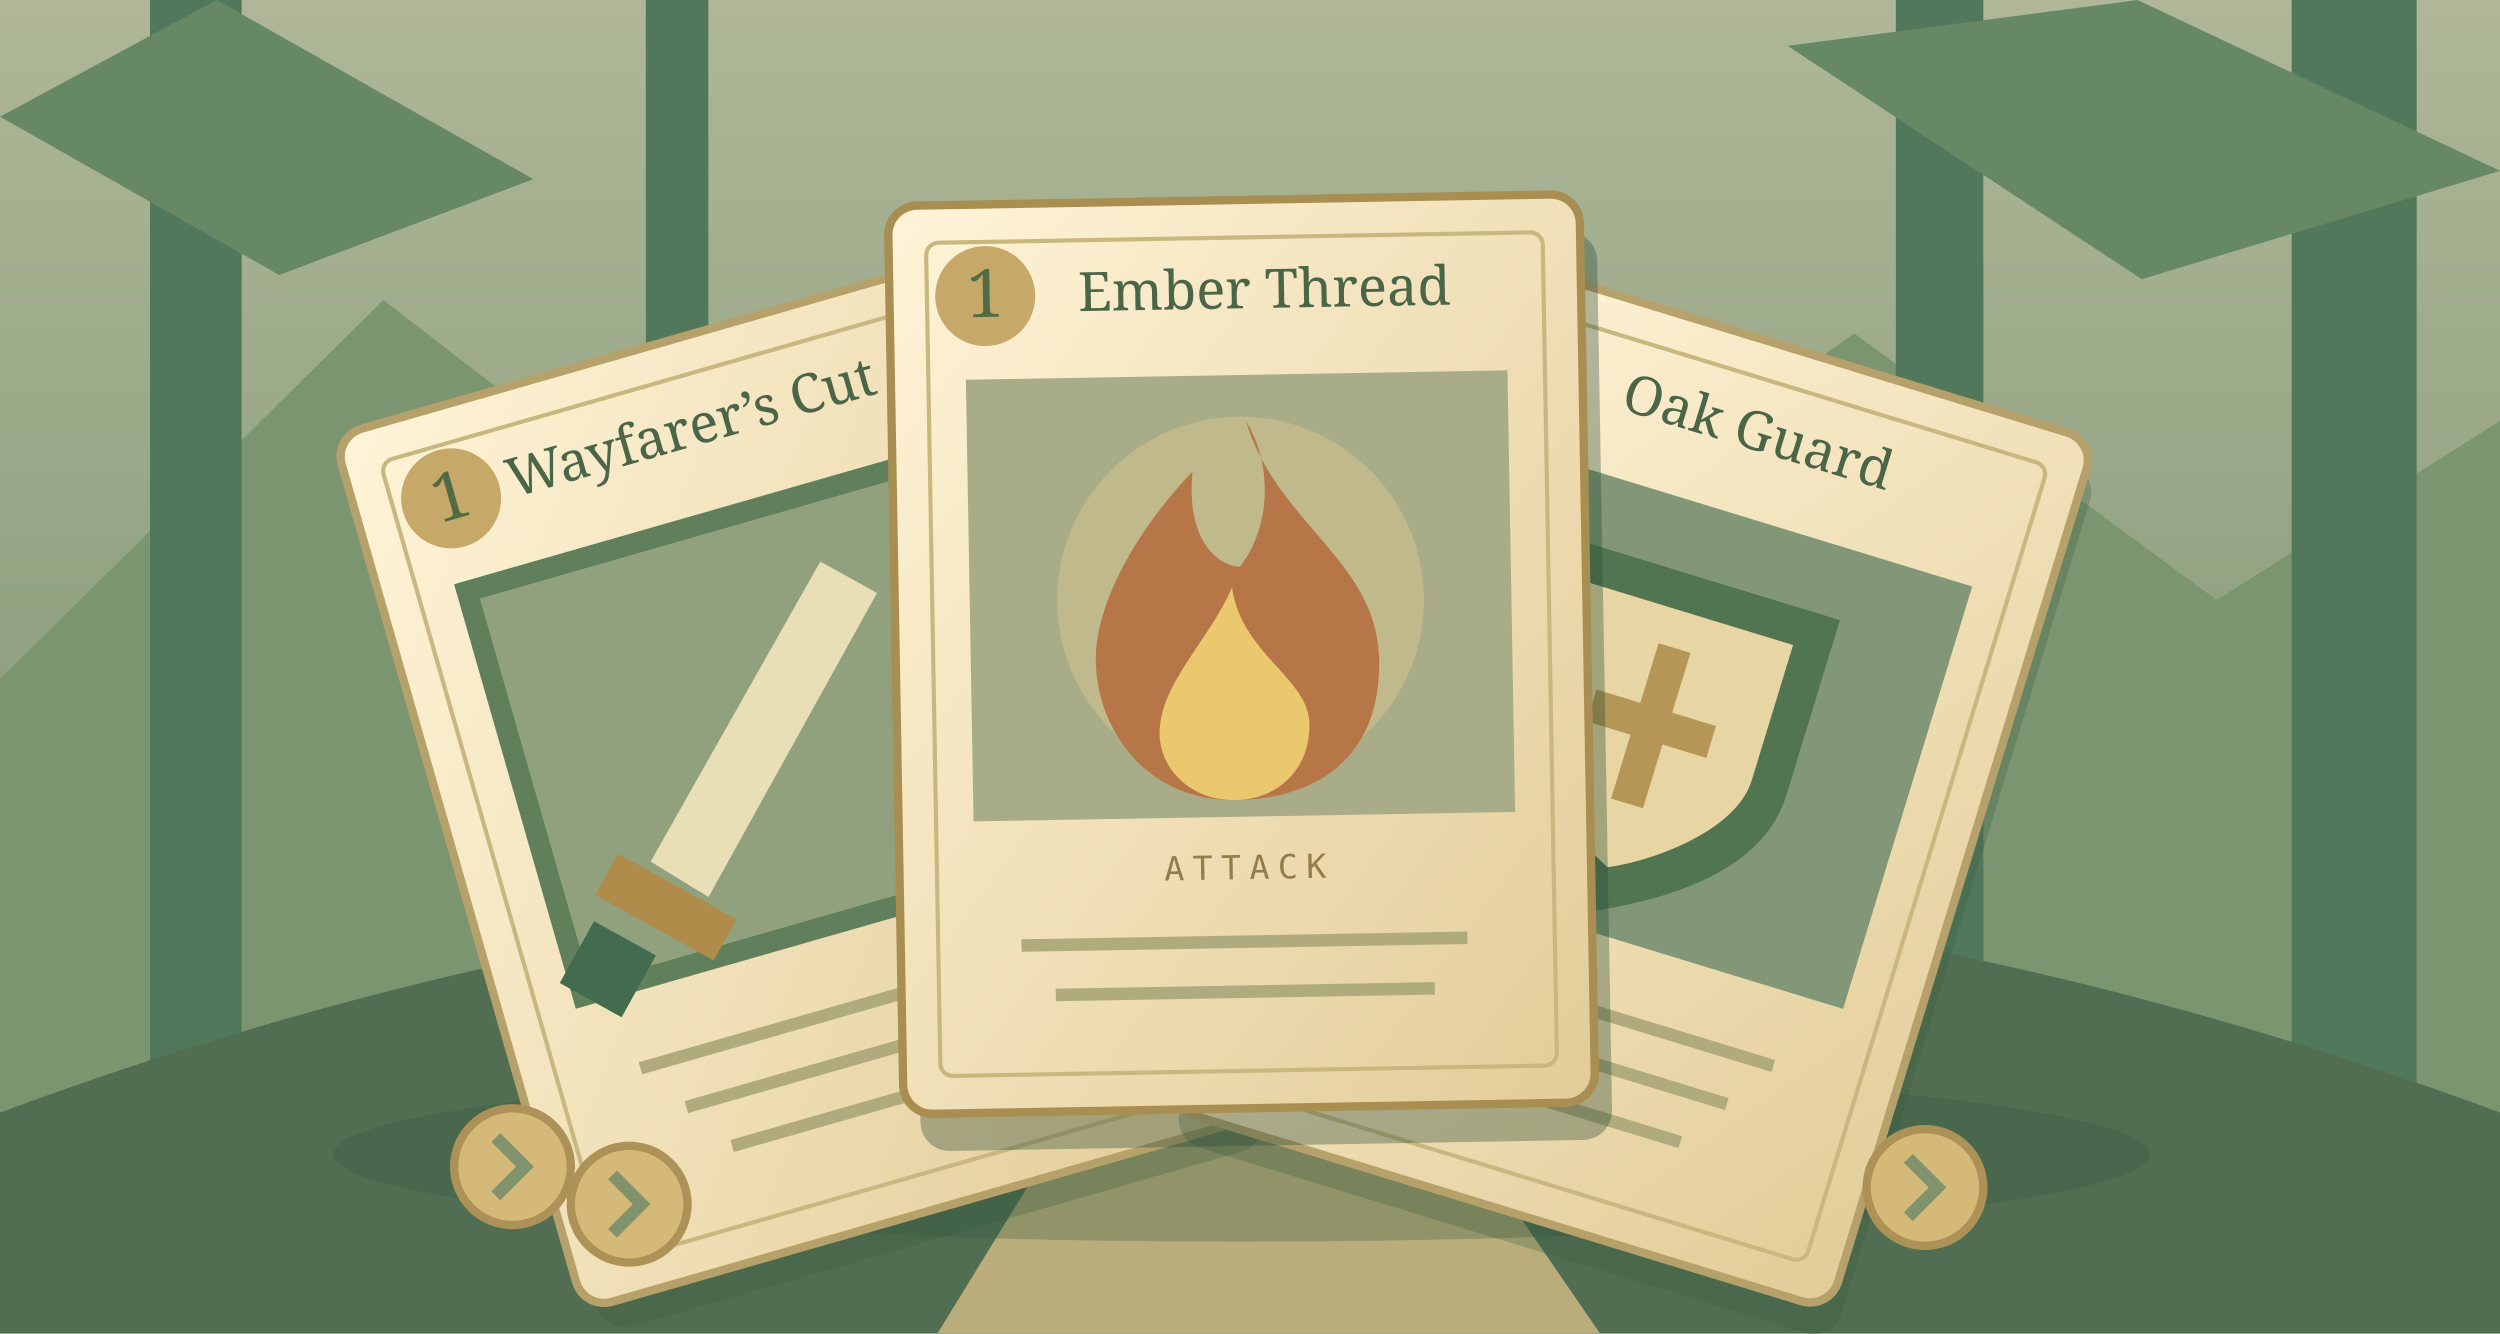
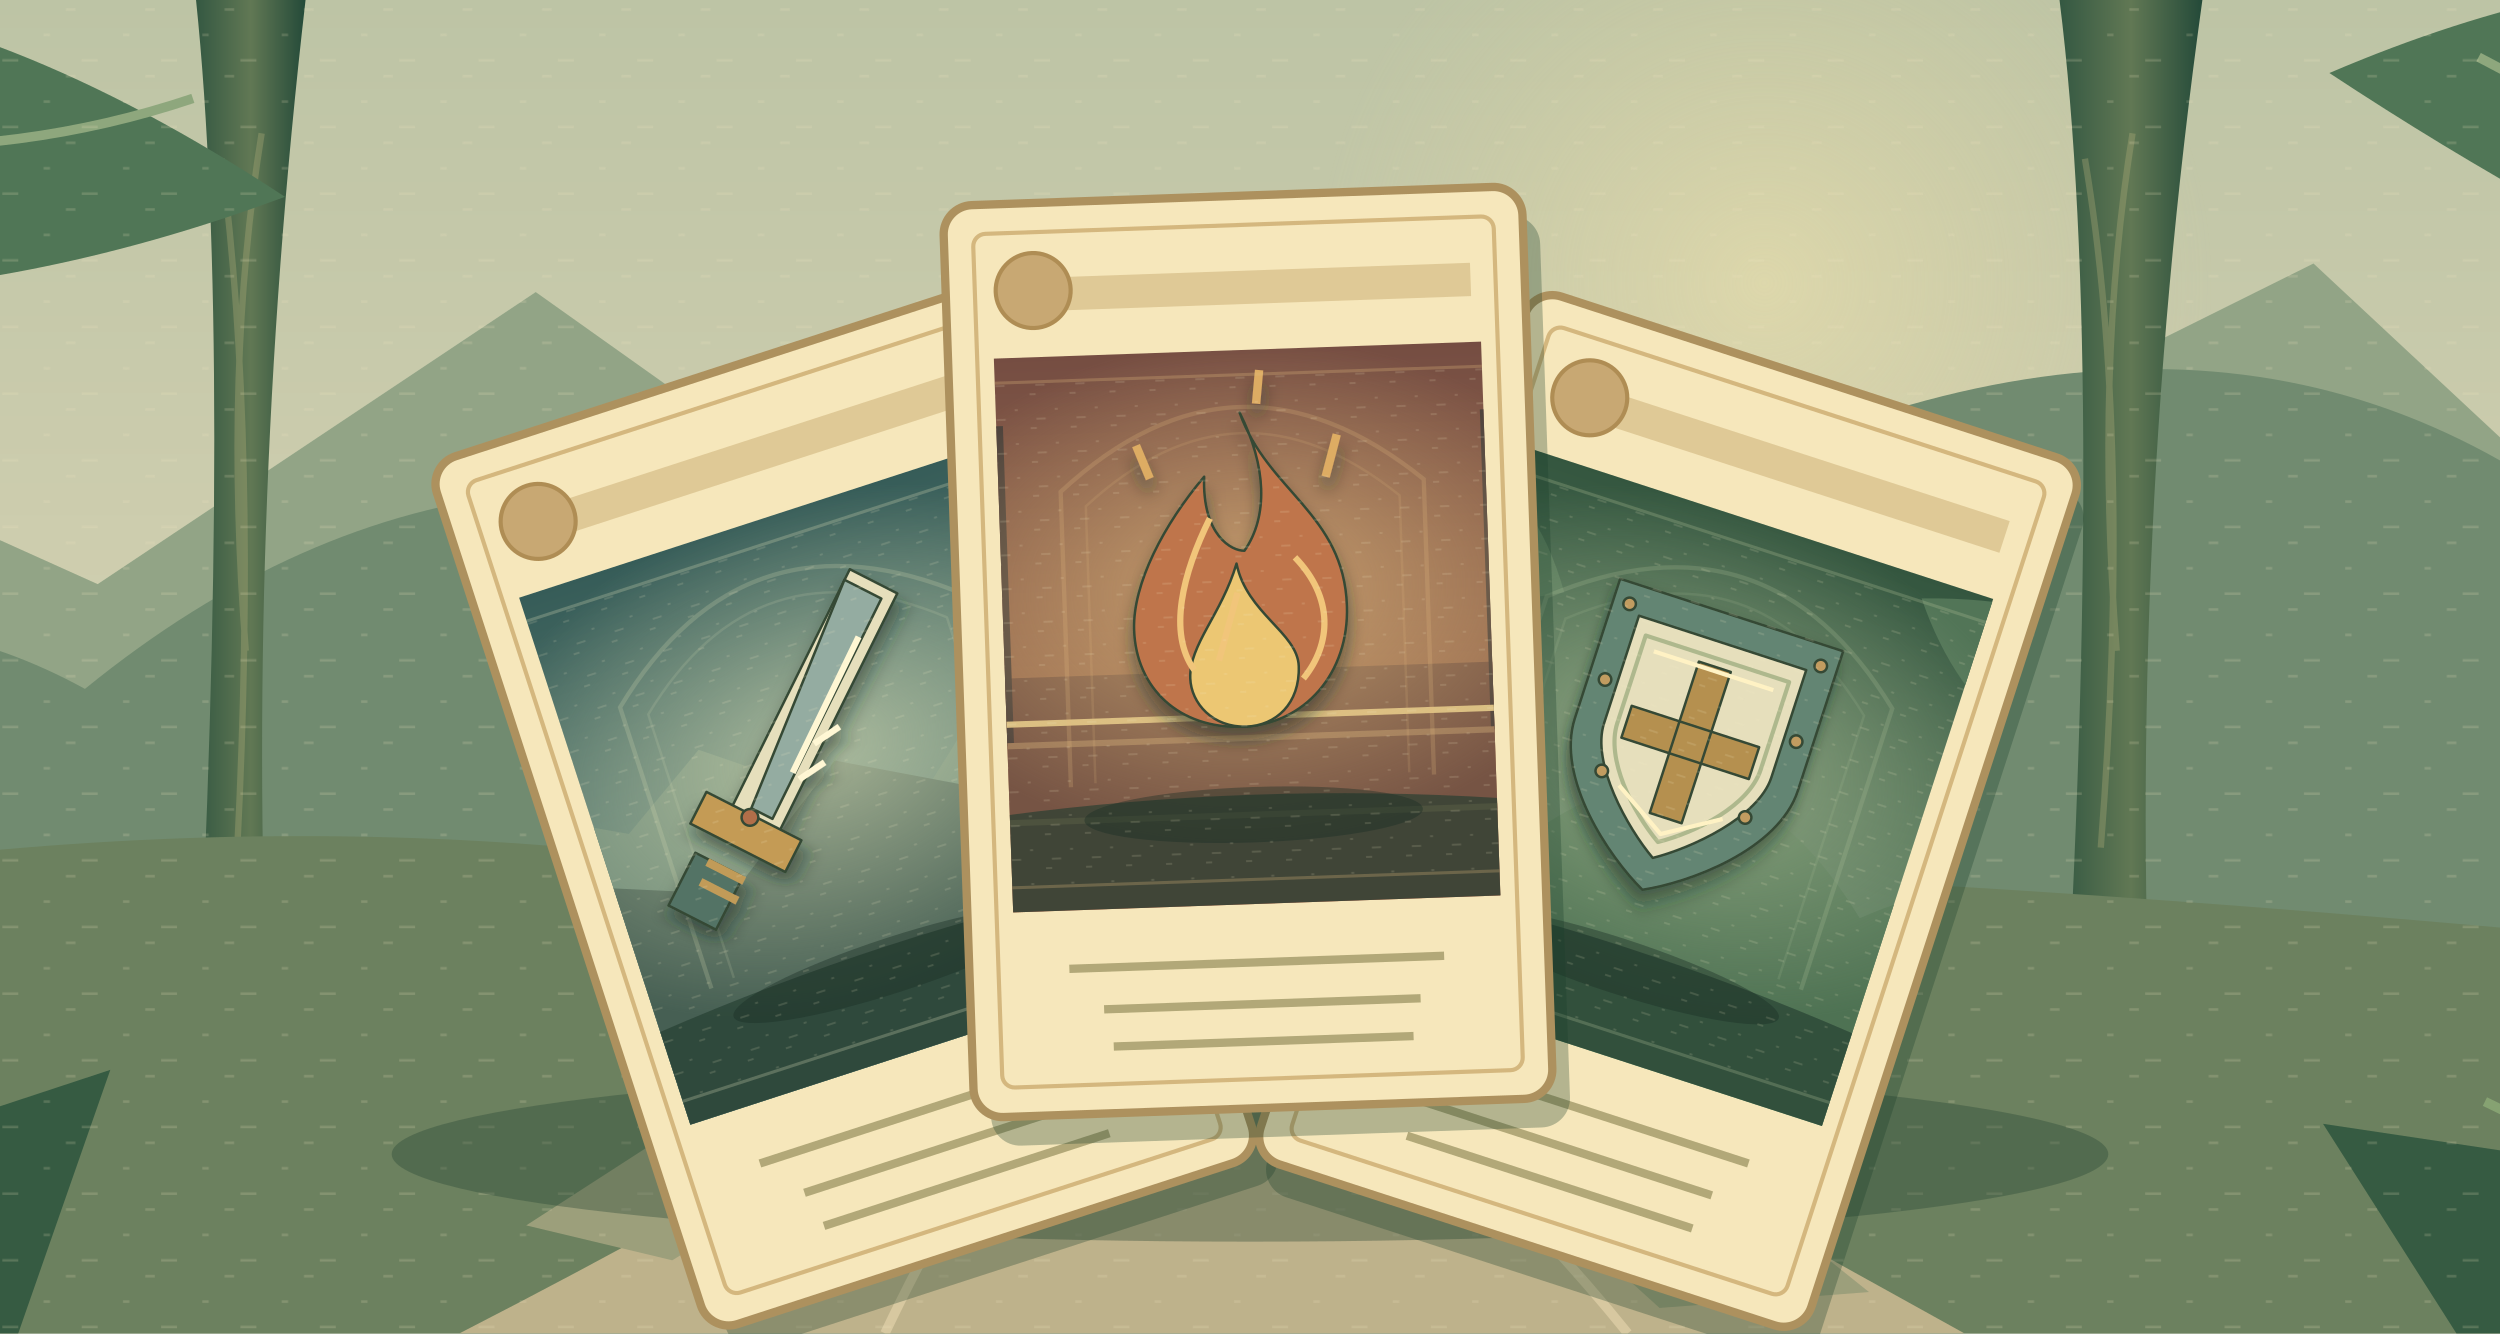
- <svg xmlns="http://www.w3.org/2000/svg" viewBox="0 0 600 320" role="img" aria-label="Illustrated sword, ember and shield cards on a forest road">
-   <defs>
-     <linearGradient id="sky" x2="0" y2="1">
-       <stop stop-color="#afb798" />
-       <stop offset="1" stop-color="#708c6a" />
-     </linearGradient>
-     <linearGradient id="paper" x2="1" y2="1">
-       <stop stop-color="#fff4d8" />
-       <stop offset="1" stop-color="#e2cc98" />
-     </linearGradient>
-   </defs>
-   <path fill="url(#sky)" d="M0 0h600v320H0z" />
-   <path fill="#7b9571" d="m0 163 92-91 92 71 84-57 89 57 88-63 87 64 68-43v219H0z" />
-   <path fill="#52785b" d="M36 0h22v264H36zm119 0h15v233h-15zm300 0h21v265h-21zm95 0h30v284h-30z" />
-   <path fill="#668865" d="M0 28 52 0l76 43-61 23zm429-17 84-11 87 41-86 26z" />
-   <path fill="#526e52" d="M0 267q300-111 600 0v53H0z" />
-   <path fill="#baad7b" d="m300 198 84 122H225z" />
-   <path fill="#c7b889" d="m300 198 19 29-18 17-24-18z" />
-   <ellipse cx="298" cy="277" rx="218" ry="21" fill="#2f573e" opacity=".3" />
-   <g transform="translate(105 76) rotate(-16 90 103)">
-     <rect x="3" y="7" width="166" height="218" rx="7" fill="#37583e" opacity=".28" />
-     <rect width="166" height="218" rx="7" fill="url(#paper)" stroke="#b7a16b" stroke-width="2" />
-     <rect x="9" y="9" width="148" height="200" rx="3" fill="none" stroke="#c9b780" />
-     <path fill="#5f805b" d="M18 42h130v106H18z" />
-     <path fill="#91a17d" d="M23 47h120v96H23z" />
-     <path fill="#e8dfb7" d="m45 119 59-58 11 11-59 59z" />
-     <path fill="#af8c4a" d="m38 115 23 23-8 8-23-23z" />
-     <path fill="#436b4e" d="m28 129 12 12-12 12-12-12z" />
-     <circle cx="23" cy="22" r="12" fill="#c6a969" />
-     <text x="23" y="27" fill="#526b45" text-anchor="middle" font-family="Georgia" font-size="16">1</text>
-     <text x="83" y="26" fill="#4a6547" font-family="Georgia" font-size="13" text-anchor="middle">Wayfarer’s Cut</text>
-     <path d="M29 166h107M37 178h91M45 190h75" stroke="#afab7d" stroke-width="3" />
+ <svg xmlns="http://www.w3.org/2000/svg" viewBox="0 0 600 320">
+   <svg x="0" y="0" width="600" height="320" viewBox="0 0 1200 420" preserveAspectRatio="xMidYMid slice">
+     <defs>
+       <linearGradient id="bg-sky" x2="0" y2="1">
+         <stop stop-color="#bdc4a5" />
+         <stop offset="1" stop-color="#e5dabb" />
+       </linearGradient>
+       <linearGradient id="bg-bark" x2="1" y2="0">
+         <stop stop-color="#345842" />
+         <stop offset=".5" stop-color="#617854" />
+         <stop offset="1" stop-color="#244a39" />
+       </linearGradient>
+       <radialGradient id="bg-light">
+         <stop stop-color="#f6e7ad" stop-opacity=".48" />
+         <stop offset="1" stop-color="#e3d6a1" stop-opacity="0" />
+       </radialGradient>
+       <pattern id="bg-grain" width="25" height="21" patternUnits="userSpaceOnUse">
+         <path d="M2 3h3m15 8h2M7 19h5" stroke="#eee4be" stroke-width=".8" opacity=".18" />
+       </pattern>
+     </defs>
+     <path d="M0 0h1200v420H0z" fill="url(#bg-sky)" />
+     <circle cx="762" cy="89" r="142" fill="url(#bg-light)" />
+     <path d="m0 211 106-86 131 59 138-92 114 81 152-93 107 96 187-93 133 124 132-39v252H0z" fill="#92a486" />
+     <path d="M0 247q135-84 233-30 134-109 289-29 107-87 220-35 180-87 305 32 105-74 153-11v246H0z" fill="#718b70" />
+     <path d="M20 0q28.0 126.667 0 380h56q-18.667 -190.0 28.0 -380z" fill="url(#bg-bark)" />
+     <path d="m28 50q28.0 89 5 217m18.667 -225q-12 74-5 163" fill="none" stroke="#afad77" stroke-width="2" opacity=".35" />
+     <path d="M128 0q16.5 117.667 0 353h33q-11.0 -176.5 16.5 -353z" fill="url(#bg-bark)" />
+     <path d="m136 50q16.5 89 5 217m11.0 -225q-12 74-5 163" fill="none" stroke="#afad77" stroke-width="2" opacity=".35" />
+     <path d="M268 0q11.5 110.667 0 332h23q-7.667 -166.0 11.5 -332z" fill="url(#bg-bark)" />
+     <path d="m276 50q11.5 89 5 217m7.667 -225q-12 74-5 163" fill="none" stroke="#afad77" stroke-width="2" opacity=".35" />
+     <path d="M855 0q15.0 119.667 0 359h30q-10.0 -179.5 15.0 -359z" fill="url(#bg-bark)" />
+     <path d="m863 50q15.0 89 5 217m10.0 -225q-12 74-5 163" fill="none" stroke="#afad77" stroke-width="2" opacity=".35" />
+     <path d="M1035 0q29.0 133.333 0 400h58q-19.333 -200.0 29.0 -400z" fill="url(#bg-bark)" />
+     <path d="m1043 50q29.0 89 5 217m19.333 -225q-12 74-5 163" fill="none" stroke="#afad77" stroke-width="2" opacity=".35" />
+     <path d="M1133 0q34.0 133.0 0 399h68q-22.667 -199.5 34.0 -399z" fill="url(#bg-bark)" />
+     <path d="m1141 50q34.0 89 5 217m22.667 -225q-12 74-5 163" fill="none" stroke="#afad77" stroke-width="2" opacity=".35" />
+     <path d="M0 41q117-97 296 21-153 57-296 10m940-49q159-68 260 15v97q-116-17-260-112" fill="#507656" />
+     <path d="M30 18q130 49 237 13m720-13q112 60 195 42" fill="none" stroke="#8ea77d" stroke-width="3" />
+     <path d="M421 170h56v119h-56zm80 18h38v101h-38z" fill="#a5ac89" />
+     <path d="M412 164h74v16h-74zm82 19h52v12h-52z" fill="#c1b88b" />
+     <path d="M443 181v108m69-90v90" stroke="#859a79" stroke-width="3" />
+     <path d="M0 304q251-65 470-26 229-21 730 35v107H0z" fill="#6c815f" />
+     <path d="M581 280q-78 62-230 140h474q-181-100-244-140" fill="#beb28b" />
+     <path d="M578 286q-52 48-93 134m105-122q79 60 129 122" fill="none" stroke="#d7c8a0" stroke-width="3" />
+     <path d="M372 386 420 355l37 18-39 24zm262-66 32 13-15 15-39-20zm63 63 53-12 45 36-66 5z" fill="#9c9f7b" />
+     <path d="M0 376q108-20 146-67l-8 62 103-34-29 83H0m1200-28q-127-17-176-87l14 64-100-15 42 66h220" fill="#365b42" />
+     <path d="M27 402 157 350m-76 36-33-29m65 14-7-39m996 70-113-55m40 19 2-31" stroke="#86a272" stroke-width="3" fill="none" />
+     <path d="M0 0h1200v420H0z" fill="url(#bg-grain)" />
+   </svg>
+   <ellipse cx="300" cy="277" rx="206" ry="21" fill="#234231" opacity=".35" />
+   <g transform="translate(133 85) rotate(-18 69 109)">
+     <rect x="4" y="7" width="139" height="219" rx="7" fill="#173c28" opacity=".3" />
+     <rect width="139" height="219" rx="7" fill="#f6e7bb" stroke="#ad915e" stroke-width="2" />
+     <rect x="7" y="7" width="125" height="205" rx="3" fill="none" stroke="#d4b77e" stroke-width="1" />
+     <path d="M14 18h112v8H14z" fill="#dfc996" />
+     <svg x="11" y="37" width="117" height="133" viewBox="0 0 320 180" preserveAspectRatio="xMidYMid slice">
+       <defs>
+         <linearGradient id="c0-sky" x2="0" y2="1">
+           <stop stop-color="#365c58" />
+           <stop offset="1" stop-color="#839e8a" />
+         </linearGradient>
+         <radialGradient id="c0-halo">
+           <stop stop-color="#d6dcb5" stop-opacity=".65" />
+           <stop offset="1" stop-color="#d6dcb5" stop-opacity="0" />
+         </radialGradient>
+         <pattern id="c0-grain" width="13" height="11" patternUnits="userSpaceOnUse">
+           <path d="M1 1h2m6 5h1M3 9h3" stroke="#efe6c1" stroke-width=".6" opacity=".15" />
+         </pattern>
+         <filter id="c0-shadow" x="-50%" y="-50%" width="200%" height="200%">
+           <feDropShadow dx="0" dy="3" stdDeviation="2" flood-color="#182a21" flood-opacity=".5" />
+         </filter>
+       </defs>
+       <path d="M0 0h320v180H0z" fill="url(#c0-sky)" />
+       <path d="m0 98 44-39 47 25 30-19 57 43 69-58 73 38v92H0z" fill="#6a8775" />
+       <path d="m0 117 59-26 58 22 45-31 64 35 45-31 49 30v64H0z" fill="#465f53" />
+       <path d="M13 103h17v58H13zm272-18h17v74h-17zM24 105h21v9H24zm252-9h30v9h-30z" fill="#8d9b7b" />
+       <ellipse cx="160" cy="78" rx="120" ry="82" fill="url(#c0-halo)" />
+       <path d="M101 140V44q59-51 118 0v96" fill="none" stroke="#d6dcb5" stroke-opacity=".22" stroke-width="1.4" />
+       <path d="M109 139V49q51-44 102 0v90" fill="none" stroke="#d6dcb5" stroke-opacity=".15" stroke-width=".8" />
+       <path d="M0 160q160-31 320 0v20H0z" fill="#243d30" opacity=".65" />
+       <ellipse cx="160" cy="151" rx="55" ry="9" fill="#182c24" opacity=".4" />
+       <g transform="translate(92 4) scale(1.36)" filter="url(#c0-shadow)" stroke="#354834" stroke-width=".6" stroke-linejoin="round">
+         <path d="M24 61 69 15l9 9-45 46z" fill="#e6dfbc" />
+         <path d="m67 17 7 7-41 42-4-4z" fill="#94aca1" />
+         <path d="m20 55 18 18-6 6-18-18z" fill="#c49b54" />
+         <path d="m13 68 9 9-10 10-9-9z" fill="#527365" />
+         <path d="m41 57 25-26M48 52l7-2m-13 9 7-2" stroke="#fff7d4" stroke-width="1.5" />
+         <path d="m15 71 7 7m-10-3 7 7" stroke="#c19b59" stroke-width="2" />
+         <circle cx="28" cy="64" r="2" fill="#b16e49" />
+       </g>
+       <path d="M3 180q25-43 54-35-10 30-54 35M317 180q-25-43-54-35 10 30 54 35" fill="#315542" />
+       <path d="m7 177 36-21m270 21-36-21" stroke="#94a275" stroke-width="1.5" />
+       <path d="M7 7h306v166H7z" fill="url(#c0-grain)" />
+       <path d="M8 8h304v164H8z" fill="none" stroke="#d6dcb5" stroke-opacity=".27" />
+       <path d="m9 20 11-11m280 0 11 11M9 160l11 11m280 0 11-11" stroke="#d6dcb5" opacity=".5" />
+     </svg>
+     <path d="M24 184h90m-82 10h76M34 203h72" stroke="#b2a878" stroke-width="2" />
+     <circle cx="21" cy="21" r="9" fill="#c8a873" stroke="#af8d54" />
  </g>
-   <g transform="translate(309 76) rotate(17 80 108)">
-     <rect x="3" y="7" width="166" height="218" rx="7" fill="#37583e" opacity=".28" />
-     <rect width="166" height="218" rx="7" fill="url(#paper)" stroke="#b7a16b" stroke-width="2" />
-     <rect x="9" y="9" width="148" height="200" rx="3" fill="none" stroke="#c9b780" />
-     <path fill="#819777" d="M18 42h130v106H18z" />
-     <path fill="#527551" d="M48 59h72v44c0 21-24 34-36 40-12-6-36-19-36-40z" />
-     <path fill="#e7d6a3" d="M57 68h54v34c0 13-18 26-27 30-9-4-27-17-27-30z" />
-     <path fill="#b59656" d="M80 77h8v39h-8zM69 92h30v8H69z" />
-     <circle cx="23" cy="22" r="12" fill="#c6a969" />
-     <text x="23" y="27" fill="#526b45" text-anchor="middle" font-family="Georgia" font-size="16">1</text>
-     <text x="88" y="26" fill="#4a6547" font-family="Georgia" font-size="13" text-anchor="middle">Oak Guard</text>
-     <path d="M29 166h107M37 178h91M45 190h75" stroke="#afab7d" stroke-width="3" />
+   <g transform="translate(331 85) rotate(18 69 109)">
+     <rect x="4" y="7" width="139" height="219" rx="7" fill="#173c28" opacity=".3" />
+     <rect width="139" height="219" rx="7" fill="#f6e7bb" stroke="#ad915e" stroke-width="2" />
+     <rect x="7" y="7" width="125" height="205" rx="3" fill="none" stroke="#d4b77e" stroke-width="1" />
+     <path d="M14 18h112v8H14z" fill="#dfc996" />
+     <svg x="11" y="37" width="117" height="133" viewBox="0 0 320 180" preserveAspectRatio="xMidYMid slice">
+       <defs>
+         <linearGradient id="c1-sky" x2="0" y2="1">
+           <stop stop-color="#34563f" />
+           <stop offset="1" stop-color="#719171" />
+         </linearGradient>
+         <radialGradient id="c1-halo">
+           <stop stop-color="#b2c39a" stop-opacity=".65" />
+           <stop offset="1" stop-color="#b2c39a" stop-opacity="0" />
+         </radialGradient>
+         <pattern id="c1-grain" width="13" height="11" patternUnits="userSpaceOnUse">
+           <path d="M1 1h2m6 5h1M3 9h3" stroke="#efe6c1" stroke-width=".6" opacity=".15" />
+         </pattern>
+         <filter id="c1-shadow" x="-50%" y="-50%" width="200%" height="200%">
+           <feDropShadow dx="0" dy="3" stdDeviation="2" flood-color="#182a21" flood-opacity=".5" />
+         </filter>
+       </defs>
+       <path d="M0 0h320v180H0z" fill="url(#c1-sky)" />
+       <path d="M0 132q62-33 123-17 45-56 107-3 48-43 90-15v83H0z" fill="#4e7253" />
+       <path d="M25 0q20 70 3 145h23Q32 61 60 0zm249 0q-14 88 2 140h19Q276 64 305 0z" fill="#284a37" />
+       <path d="M10 31q58-47 96 10Q44 75 10 31M217 7q80-27 103 32-64 20-103-32" fill="#527557" />
+       <ellipse cx="160" cy="78" rx="120" ry="82" fill="url(#c1-halo)" />
+       <path d="M101 140V44q59-51 118 0v96" fill="none" stroke="#b2c39a" stroke-opacity=".22" stroke-width="1.4" />
+       <path d="M109 139V49q51-44 102 0v90" fill="none" stroke="#b2c39a" stroke-opacity=".15" stroke-width=".8" />
+       <path d="M0 160q160-31 320 0v20H0z" fill="#243d30" opacity=".65" />
+       <ellipse cx="160" cy="151" rx="55" ry="9" fill="#182c24" opacity=".4" />
+       <g transform="translate(92 4) scale(1.36)" filter="url(#c1-shadow)" stroke="#354834" stroke-width=".6" stroke-linejoin="round">
+         <path d="M22 20h56v35c0 15-18 29-28 34-10-5-28-19-28-34z" fill="#648573" />
+         <path d="M29 27h42v27c0 10-13 22-21 27-8-5-21-17-21-27z" fill="#e6dfbc" />
+         <path d="M46 33h8v38h-8zM34 48h32v8H34z" fill="#b59050" />
+         <path d="M32 31h36v22c0 9-10 19-18 24-8-5-18-15-18-24z" fill="none" stroke="#aeb88d" stroke-width="1" />
+         <path d="M35 34h30M37 67l13 8 13-8" fill="none" stroke="#fff2c4" stroke-width="1" />
+         <circle cx="26" cy="25" r="1.5" fill="#c29c60" />
+         <circle cx="74" cy="25" r="1.5" fill="#c29c60" />
+         <circle cx="26" cy="44" r="1.5" fill="#c29c60" />
+         <circle cx="74" cy="44" r="1.5" fill="#c29c60" />
+         <circle cx="32" cy="65" r="1.5" fill="#c29c60" />
+         <circle cx="68" cy="65" r="1.5" fill="#c29c60" />
+       </g>
+       <path d="M3 180q25-43 54-35-10 30-54 35M317 180q-25-43-54-35 10 30 54 35" fill="#315542" />
+       <path d="m7 177 36-21m270 21-36-21" stroke="#94a275" stroke-width="1.5" />
+       <path d="M7 7h306v166H7z" fill="url(#c1-grain)" />
+       <path d="M8 8h304v164H8z" fill="none" stroke="#b2c39a" stroke-opacity=".27" />
+       <path d="m9 20 11-11m280 0 11 11M9 160l11 11m280 0 11-11" stroke="#b2c39a" opacity=".5" />
+     </svg>
+     <path d="M24 184h90m-82 10h76M34 203h72" stroke="#b2a878" stroke-width="2" />
+     <circle cx="21" cy="21" r="9" fill="#c8a873" stroke="#af8d54" />
  </g>
-   <g transform="translate(215 48) rotate(-1 83 111)">
-     <rect x="4" y="9" width="166" height="218" rx="7" fill="#264833" opacity=".35" />
-     <rect width="166" height="218" rx="7" fill="url(#paper)" stroke="#a98e52" stroke-width="2" />
-     <rect x="9" y="9" width="148" height="200" rx="3" fill="none" stroke="#c9b780" />
-     <path fill="#a8ac87" d="M18 42h130v106H18z" />
-     <circle cx="83" cy="96" r="44" fill="#c0b98c" />
-     <path fill="#b67648" d="M85 53c7 25 31 34 31 58 0 23-15 33-35 33-21 0-33-17-33-34 0-14 11-32 24-45-2 18 7 23 11 23 8-10 8-25 2-35z" />
-     <path fill="#ebc76d" d="M81 93c2 16 18 22 18 33 0 11-8 18-18 18-11 0-18-8-18-16 0-12 12-22 18-35z" />
-     <circle cx="23" cy="22" r="12" fill="#c6a969" />
-     <text x="23" y="27" fill="#526b45" text-anchor="middle" font-family="Georgia" font-size="16">1</text>
-     <text x="90" y="26" fill="#4a6547" font-family="Georgia" font-size="13" text-anchor="middle">Ember Thread</text>
-     <text x="83" y="163" fill="#957d4b" font-family="monospace" font-size="8" text-anchor="middle" letter-spacing="2">ATTACK</text>
-     <path d="M29 178h107M37 190h91" stroke="#afab7d" stroke-width="3" />
+   <g transform="translate(230 47) rotate(-2 69 109)">
+     <rect x="4" y="7" width="139" height="219" rx="7" fill="#173c28" opacity=".3" />
+     <rect width="139" height="219" rx="7" fill="#f6e7bb" stroke="#ad915e" stroke-width="2" />
+     <rect x="7" y="7" width="125" height="205" rx="3" fill="none" stroke="#d4b77e" stroke-width="1" />
+     <path d="M14 18h112v8H14z" fill="#dfc996" />
+     <svg x="11" y="37" width="117" height="133" viewBox="0 0 320 180" preserveAspectRatio="xMidYMid slice">
+       <defs>
+         <linearGradient id="c2-sky" x2="0" y2="1">
+           <stop stop-color="#754d42" />
+           <stop offset="1" stop-color="#b18259" />
+         </linearGradient>
+         <radialGradient id="c2-halo">
+           <stop stop-color="#e3bd80" stop-opacity=".65" />
+           <stop offset="1" stop-color="#e3bd80" stop-opacity="0" />
+         </radialGradient>
+         <pattern id="c2-grain" width="13" height="11" patternUnits="userSpaceOnUse">
+           <path d="M1 1h2m6 5h1M3 9h3" stroke="#efe6c1" stroke-width=".6" opacity=".15" />
+         </pattern>
+         <filter id="c2-shadow" x="-50%" y="-50%" width="200%" height="200%">
+           <feDropShadow dx="0" dy="3" stdDeviation="2" flood-color="#182a21" flood-opacity=".5" />
+         </filter>
+       </defs>
+       <path d="M0 0h320v180H0z" fill="url(#c2-sky)" />
+       <path d="M0 104h320v76H0z" fill="#765444" />
+       <path d="M13 22h70v104H13zm225 0h69v104h-69z" fill="#493f3a" />
+       <path d="M24 34h47v76H24zm226 0h45v76h-45z" fill="#af8055" />
+       <path d="M0 126h320M0 151h320M19 126v25m39-25v25m203-25v25m39-25v25" stroke="#9b7859" stroke-width="2" />
+       <path d="M0 119h320" stroke="#dac083" stroke-width="2" />
+       <ellipse cx="160" cy="78" rx="120" ry="82" fill="url(#c2-halo)" />
+       <path d="M101 140V44q59-51 118 0v96" fill="none" stroke="#e3bd80" stroke-opacity=".22" stroke-width="1.4" />
+       <path d="M109 139V49q51-44 102 0v90" fill="none" stroke="#e3bd80" stroke-opacity=".15" stroke-width=".8" />
+       <path d="M0 160q160-31 320 0v20H0z" fill="#243d30" opacity=".65" />
+       <ellipse cx="160" cy="151" rx="55" ry="9" fill="#182c24" opacity=".4" />
+       <g transform="translate(92 4) scale(1.36)" filter="url(#c2-shadow)" stroke="#354834" stroke-width=".6" stroke-linejoin="round">
+         <path d="M50 12c6 19 24 25 24 47 0 16-11 28-26 28S23 77 23 63c0-11 8-25 18-36-1 14 6 18 9 18 6-8 6-20 0-33z" fill="#bf754c" />
+         <path d="M48 48c2 12 14 17 14 25 0 9-6 14-13 14-8 0-13-6-13-12 0-8 8-15 12-27z" fill="#ecc773" />
+         <path d="M42 37c-7 13-11 27-5 36M62 47c9 10 8 21 1 29M48 55l-5 16" fill="none" stroke="#f1c57a" stroke-width="1.5" />
+         <path d="m28 27-3-8m45 9 3-10m-19-8 1-8" stroke="#ddac64" stroke-width="2" />
+       </g>
+       <path d="M3 180q25-43 54-35-10 30-54 35M317 180q-25-43-54-35 10 30 54 35" fill="#315542" />
+       <path d="m7 177 36-21m270 21-36-21" stroke="#94a275" stroke-width="1.5" />
+       <path d="M7 7h306v166H7z" fill="url(#c2-grain)" />
+       <path d="M8 8h304v164H8z" fill="none" stroke="#e3bd80" stroke-opacity=".27" />
+       <path d="m9 20 11-11m280 0 11 11M9 160l11 11m280 0 11-11" stroke="#e3bd80" opacity=".5" />
+     </svg>
+     <path d="M24 184h90m-82 10h76M34 203h72" stroke="#b2a878" stroke-width="2" />
+     <circle cx="21" cy="21" r="9" fill="#c8a873" stroke="#af8d54" />
  </g>
-   <g fill="#d5b979" stroke="#ad9257" stroke-width="2">
-     <circle cx="123" cy="280" r="14" />
-     <circle cx="151" cy="289" r="14" />
-     <circle cx="462" cy="285" r="14" />
-   </g>
-   <path d="m119 273 7 7-7 7m28-5 7 7-7 7m311-18 7 7-7 7" stroke="#80936d" fill="none" stroke-width="3" />
</svg>
